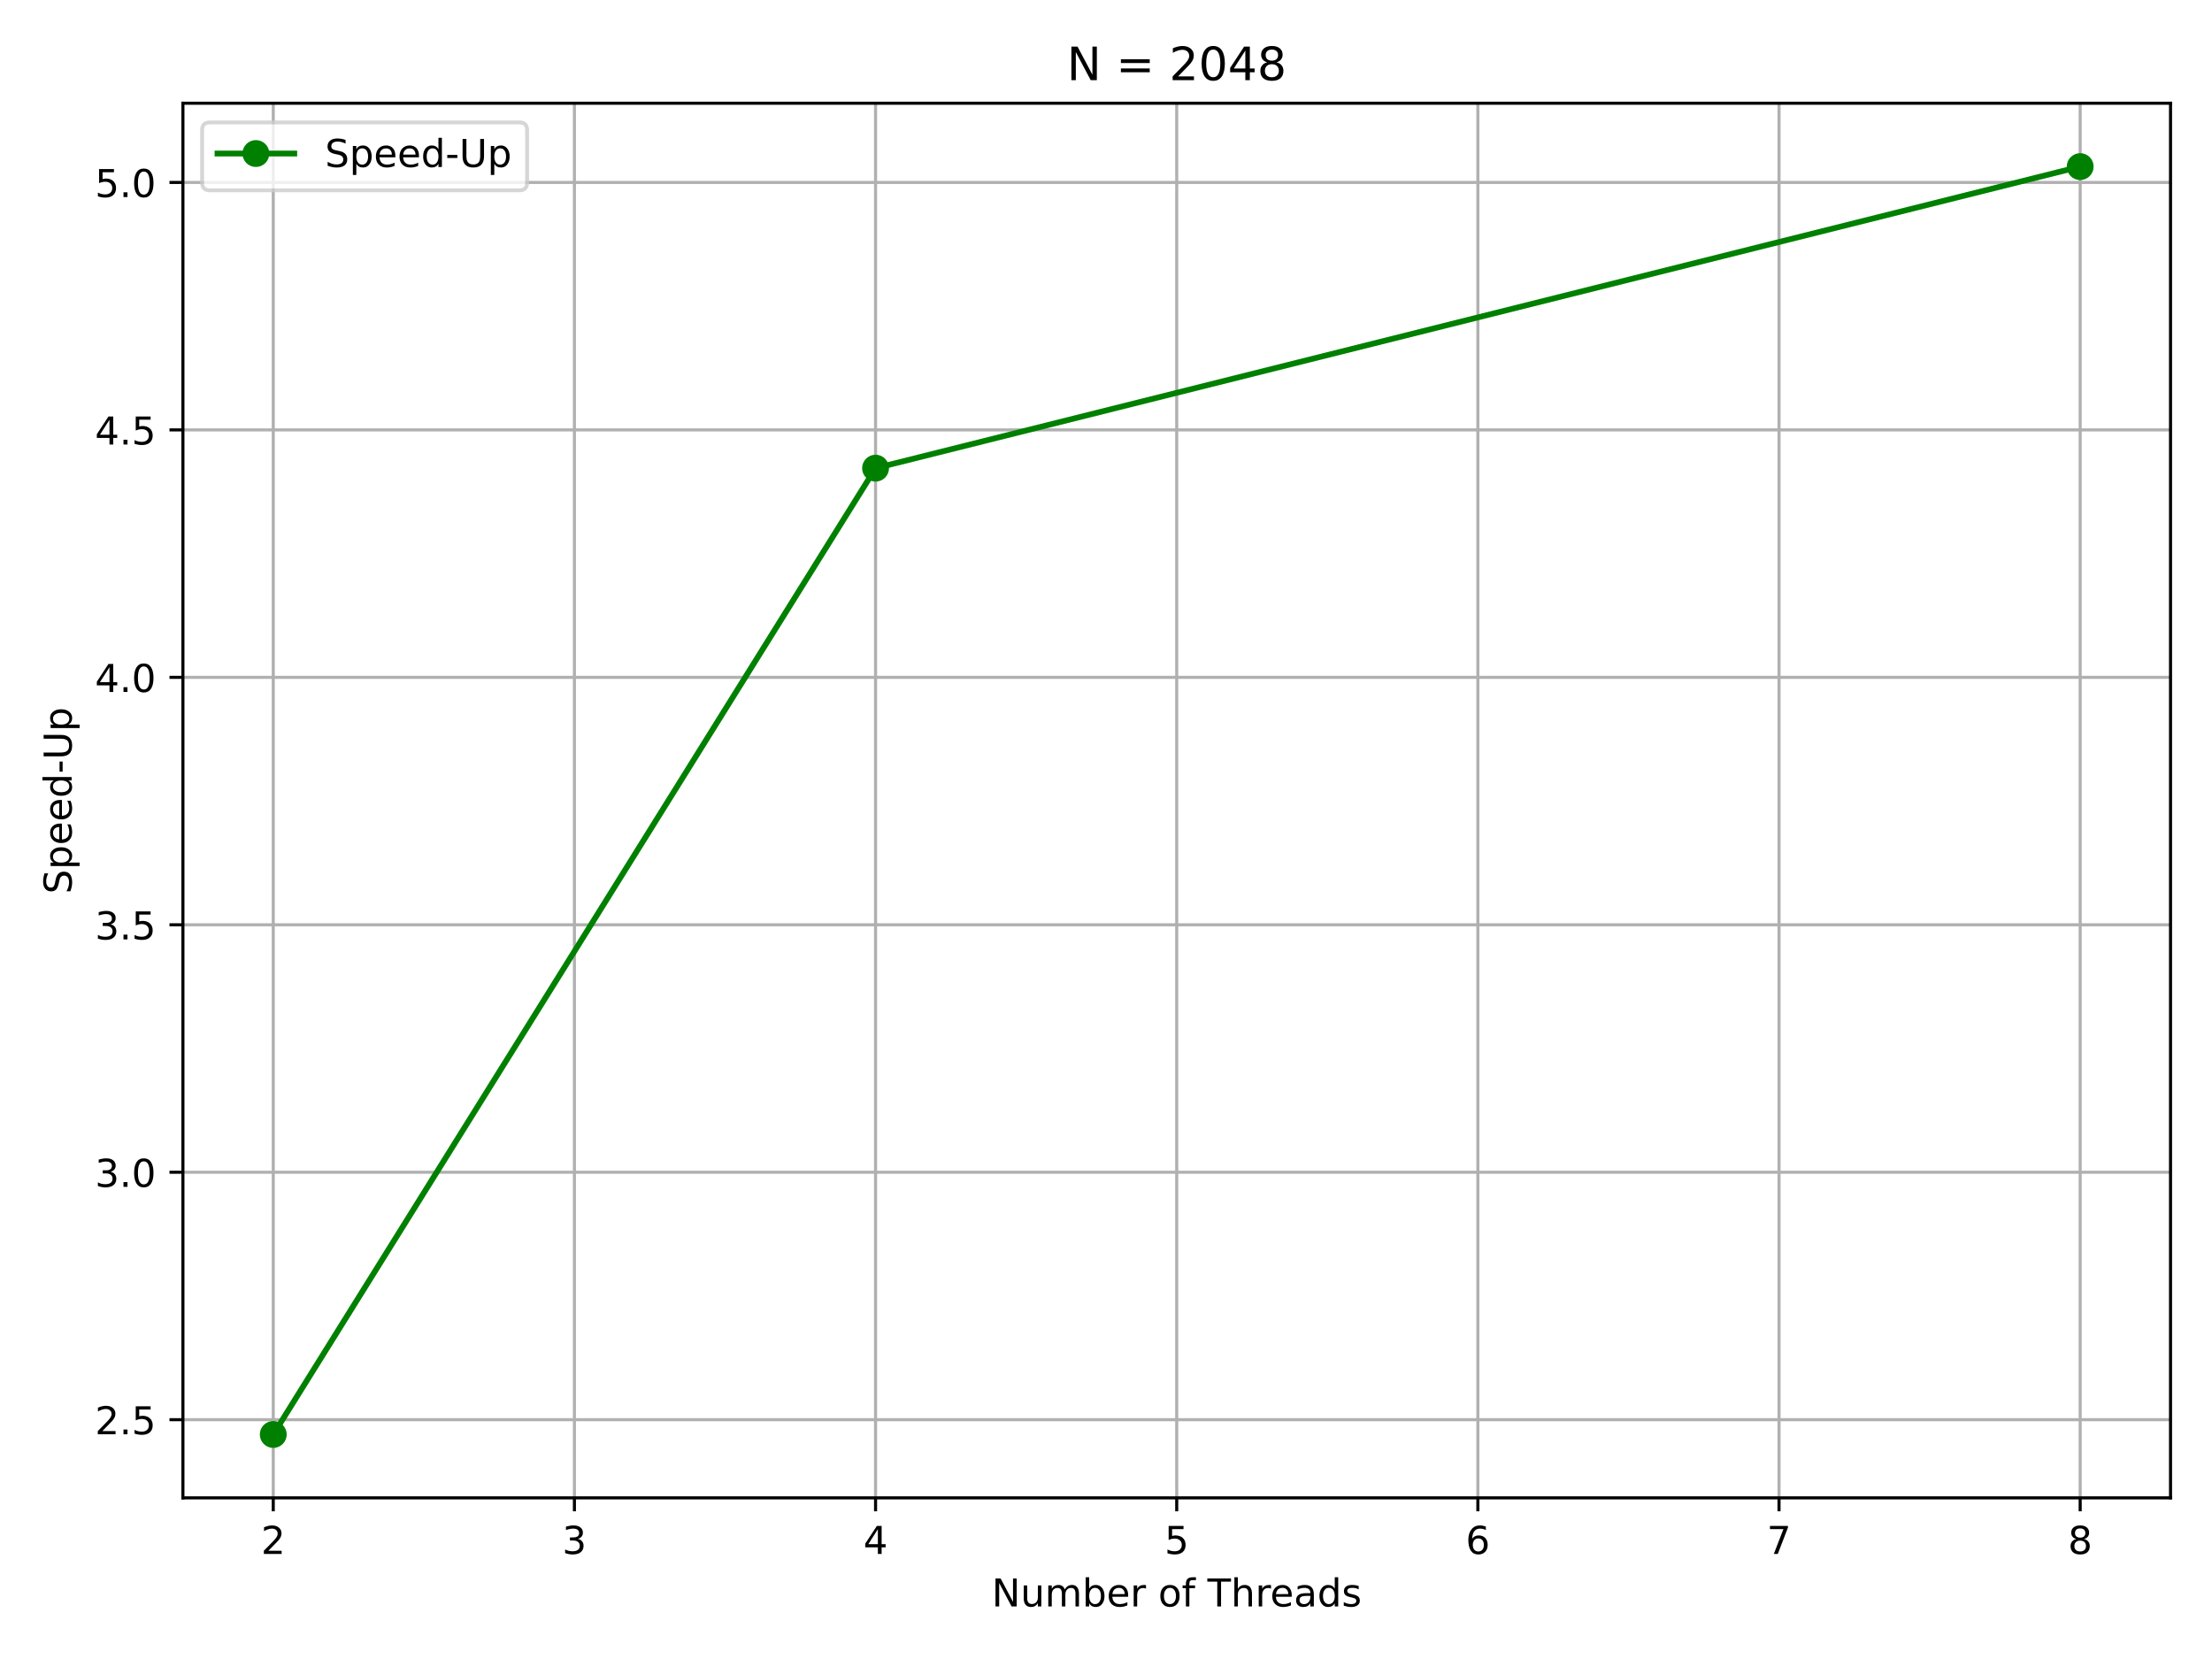
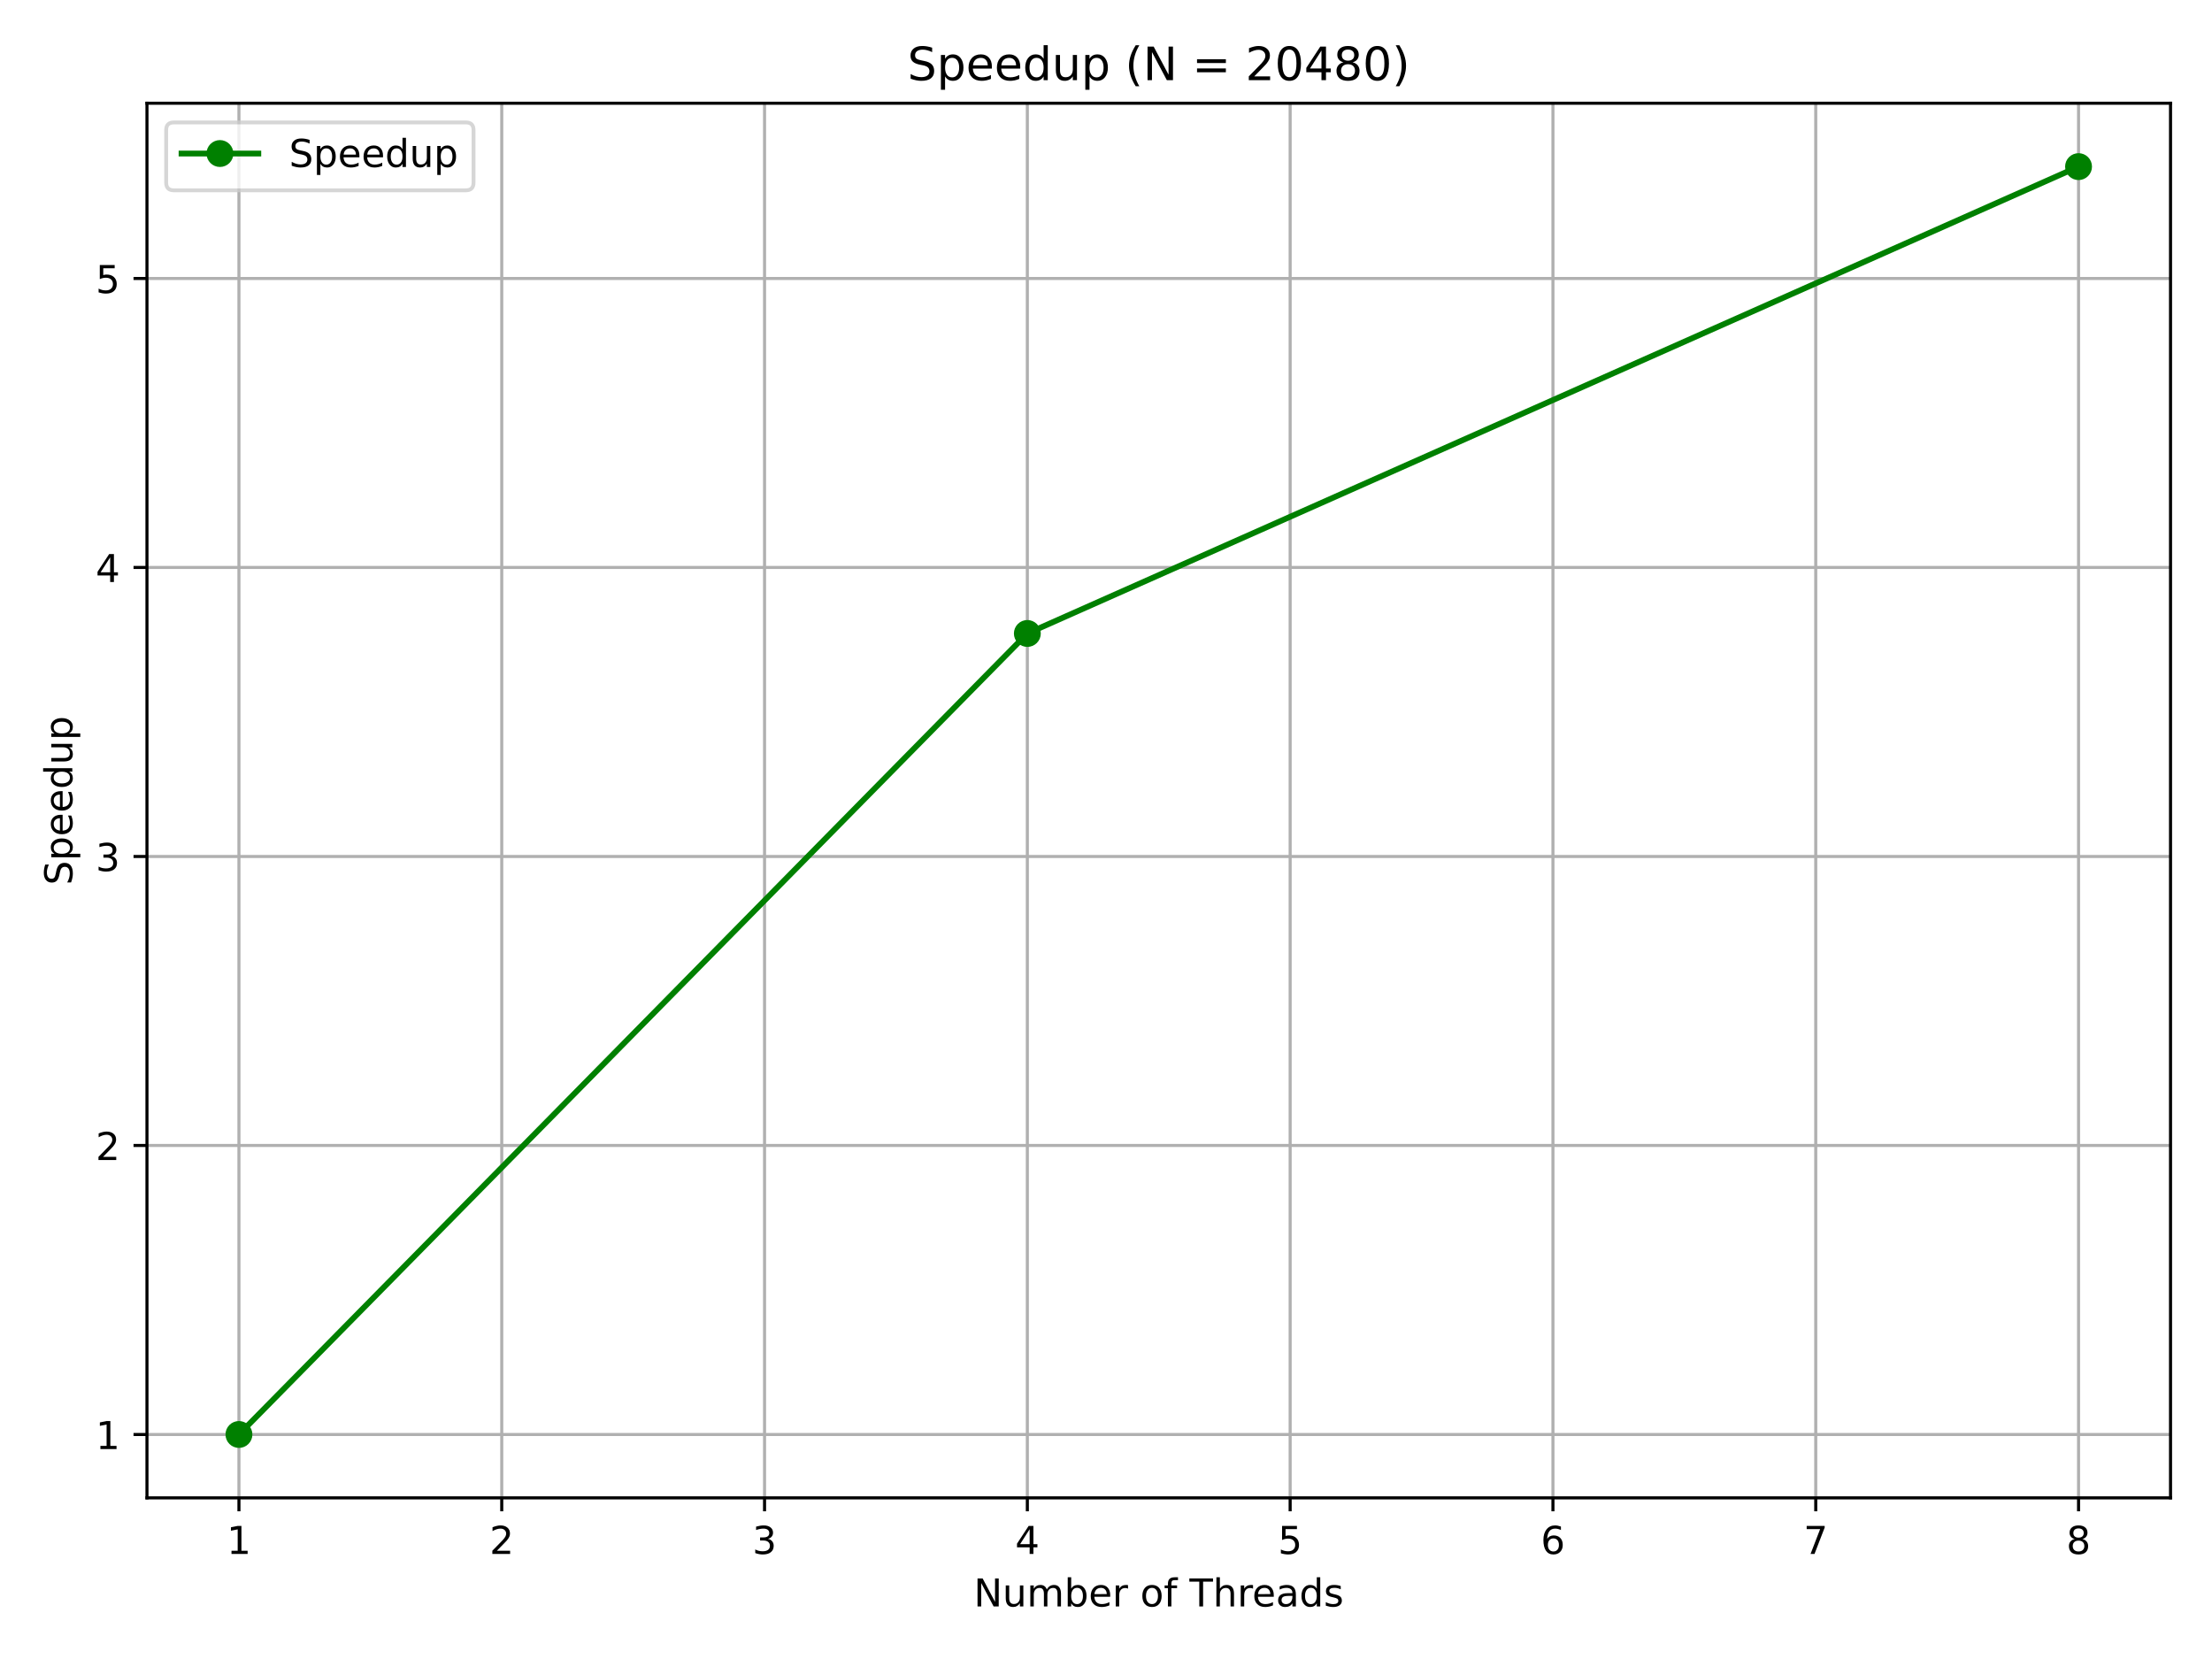
<svg xmlns="http://www.w3.org/2000/svg" xmlns:xlink="http://www.w3.org/1999/xlink" width="576pt" height="432pt" viewBox="0 0 576 432" version="1.1">
  <defs>
    <style type="text/css">*{stroke-linejoin: round; stroke-linecap: butt}</style>
  </defs>
  <g id="figure_1">
    <g id="patch_1">
      <path d="M 0 432  L 576 432  L 576 0  L 0 0  z " style="fill: #ffffff" />
    </g>
    <g id="axes_1">
      <g id="patch_2">
-         <path d="M 47.63 390.04  L 565.2 390.04  L 565.2 26.88  L 47.63 26.88  z " style="fill: #ffffff" />
+         <path d="M 38.27 390.04  L 565.2 390.04  L 565.2 26.88  L 38.27 26.88  z " style="fill: #ffffff" />
      </g>
      <g id="matplotlib.axis_1">
        <g id="xtick_1">
          <g id="line2d_1">
-             <path d="M 71.156 390.04  L 71.156 26.88  " clip-path="url(#pd45f4c0137)" style="fill: none; stroke: #b0b0b0; stroke-width: 0.8; stroke-linecap: square" />
+             <path d="M 62.221 390.04  L 62.221 26.88  " clip-path="url(#pe9b8598430)" style="fill: none; stroke: #b0b0b0; stroke-width: 0.8; stroke-linecap: square" />
          </g>
          <g id="line2d_2">
            <defs>
-               <path id="me1aa4db1c9" d="M 0 0  L 0 3.5  " style="stroke: #000000; stroke-width: 0.8" />
+               <path id="mf6dc84656e" d="M 0 0  L 0 3.5  " style="stroke: #000000; stroke-width: 0.8" />
            </defs>
            <g>
-               <use xlink:href="#me1aa4db1c9" x="71.156" y="390.04" style="stroke: #000000; stroke-width: 0.8" />
+               <use xlink:href="#mf6dc84656e" x="62.221" y="390.04" style="stroke: #000000; stroke-width: 0.8" />
            </g>
          </g>
          <g id="text_1">
-             <g transform="translate(67.97466 404.6384) scale(0.1 -0.1)">
-               <defs>
-                 <path id="DejaVuSans-32" d="M 1228 531  L 3431 531  L 3431 0  L 469 0  L 469 531  Q 828 903 1448 1529  Q 2069 2156 2228 2338  Q 2531 2678 2651 2914  Q 2772 3150 2772 3378  Q 2772 3750 2511 3984  Q 2250 4219 1831 4219  Q 1534 4219 1204 4116  Q 875 4013 500 3803  L 500 4441  Q 881 4594 1212 4672  Q 1544 4750 1819 4750  Q 2544 4750 2975 4387  Q 3406 4025 3406 3419  Q 3406 3131 3298 2873  Q 3191 2616 2906 2266  Q 2828 2175 2409 1742  Q 1991 1309 1228 531  z " transform="scale(0.015625)" />
-               </defs>
-               <use xlink:href="#DejaVuSans-32" />
+             <g transform="translate(59.04011 404.6384) scale(0.1 -0.1)">
+               <defs>
+                 <path id="DejaVuSans-31" d="M 794 531  L 1825 531  L 1825 4091  L 703 3866  L 703 4441  L 1819 4666  L 2450 4666  L 2450 531  L 3481 531  L 3481 0  L 794 0  L 794 531  z " transform="scale(0.015625)" />
+               </defs>
+               <use xlink:href="#DejaVuSans-31" />
            </g>
          </g>
        </g>
        <g id="xtick_2">
          <g id="line2d_3">
-             <path d="M 149.576 390.04  L 149.576 26.88  " clip-path="url(#pd45f4c0137)" style="fill: none; stroke: #b0b0b0; stroke-width: 0.8; stroke-linecap: square" />
+             <path d="M 130.654 390.04  L 130.654 26.88  " clip-path="url(#pe9b8598430)" style="fill: none; stroke: #b0b0b0; stroke-width: 0.8; stroke-linecap: square" />
          </g>
          <g id="line2d_4">
            <g>
-               <use xlink:href="#me1aa4db1c9" x="149.576" y="390.04" style="stroke: #000000; stroke-width: 0.8" />
+               <use xlink:href="#mf6dc84656e" x="130.654" y="390.04" style="stroke: #000000; stroke-width: 0.8" />
            </g>
          </g>
          <g id="text_2">
-             <g transform="translate(146.3944 404.6384) scale(0.1 -0.1)">
-               <defs>
-                 <path id="DejaVuSans-33" d="M 2597 2516  Q 3050 2419 3304 2112  Q 3559 1806 3559 1356  Q 3559 666 3084 287  Q 2609 -91 1734 -91  Q 1441 -91 1130 -33  Q 819 25 488 141  L 488 750  Q 750 597 1062 519  Q 1375 441 1716 441  Q 2309 441 2620 675  Q 2931 909 2931 1356  Q 2931 1769 2642 2001  Q 2353 2234 1838 2234  L 1294 2234  L 1294 2753  L 1863 2753  Q 2328 2753 2575 2939  Q 2822 3125 2822 3475  Q 2822 3834 2567 4026  Q 2313 4219 1838 4219  Q 1578 4219 1281 4162  Q 984 4106 628 3988  L 628 4550  Q 988 4650 1302 4700  Q 1616 4750 1894 4750  Q 2613 4750 3031 4423  Q 3450 4097 3450 3541  Q 3450 3153 3228 2886  Q 3006 2619 2597 2516  z " transform="scale(0.015625)" />
-               </defs>
-               <use xlink:href="#DejaVuSans-33" />
+             <g transform="translate(127.4726 404.6384) scale(0.1 -0.1)">
+               <defs>
+                 <path id="DejaVuSans-32" d="M 1228 531  L 3431 531  L 3431 0  L 469 0  L 469 531  Q 828 903 1448 1529  Q 2069 2156 2228 2338  Q 2531 2678 2651 2914  Q 2772 3150 2772 3378  Q 2772 3750 2511 3984  Q 2250 4219 1831 4219  Q 1534 4219 1204 4116  Q 875 4013 500 3803  L 500 4441  Q 881 4594 1212 4672  Q 1544 4750 1819 4750  Q 2544 4750 2975 4387  Q 3406 4025 3406 3419  Q 3406 3131 3298 2873  Q 3191 2616 2906 2266  Q 2828 2175 2409 1742  Q 1991 1309 1228 531  z " transform="scale(0.015625)" />
+               </defs>
+               <use xlink:href="#DejaVuSans-32" />
            </g>
          </g>
        </g>
        <g id="xtick_3">
          <g id="line2d_5">
-             <path d="M 227.995 390.04  L 227.995 26.88  " clip-path="url(#pd45f4c0137)" style="fill: none; stroke: #b0b0b0; stroke-width: 0.8; stroke-linecap: square" />
+             <path d="M 199.086 390.04  L 199.086 26.88  " clip-path="url(#pe9b8598430)" style="fill: none; stroke: #b0b0b0; stroke-width: 0.8; stroke-linecap: square" />
          </g>
          <g id="line2d_6">
            <g>
-               <use xlink:href="#me1aa4db1c9" x="227.995" y="390.04" style="stroke: #000000; stroke-width: 0.8" />
+               <use xlink:href="#mf6dc84656e" x="199.086" y="390.04" style="stroke: #000000; stroke-width: 0.8" />
            </g>
          </g>
          <g id="text_3">
-             <g transform="translate(224.8141 404.6384) scale(0.1 -0.1)">
-               <defs>
-                 <path id="DejaVuSans-34" d="M 2419 4116  L 825 1625  L 2419 1625  L 2419 4116  z M 2253 4666  L 3047 4666  L 3047 1625  L 3713 1625  L 3713 1100  L 3047 1100  L 3047 0  L 2419 0  L 2419 1100  L 313 1100  L 313 1709  L 2253 4666  z " transform="scale(0.015625)" />
-               </defs>
-               <use xlink:href="#DejaVuSans-34" />
+             <g transform="translate(195.905 404.6384) scale(0.1 -0.1)">
+               <defs>
+                 <path id="DejaVuSans-33" d="M 2597 2516  Q 3050 2419 3304 2112  Q 3559 1806 3559 1356  Q 3559 666 3084 287  Q 2609 -91 1734 -91  Q 1441 -91 1130 -33  Q 819 25 488 141  L 488 750  Q 750 597 1062 519  Q 1375 441 1716 441  Q 2309 441 2620 675  Q 2931 909 2931 1356  Q 2931 1769 2642 2001  Q 2353 2234 1838 2234  L 1294 2234  L 1294 2753  L 1863 2753  Q 2328 2753 2575 2939  Q 2822 3125 2822 3475  Q 2822 3834 2567 4026  Q 2313 4219 1838 4219  Q 1578 4219 1281 4162  Q 984 4106 628 3988  L 628 4550  Q 988 4650 1302 4700  Q 1616 4750 1894 4750  Q 2613 4750 3031 4423  Q 3450 4097 3450 3541  Q 3450 3153 3228 2886  Q 3006 2619 2597 2516  z " transform="scale(0.015625)" />
+               </defs>
+               <use xlink:href="#DejaVuSans-33" />
            </g>
          </g>
        </g>
        <g id="xtick_4">
          <g id="line2d_7">
-             <path d="M 306.415 390.04  L 306.415 26.88  " clip-path="url(#pd45f4c0137)" style="fill: none; stroke: #b0b0b0; stroke-width: 0.8; stroke-linecap: square" />
+             <path d="M 267.519 390.04  L 267.519 26.88  " clip-path="url(#pe9b8598430)" style="fill: none; stroke: #b0b0b0; stroke-width: 0.8; stroke-linecap: square" />
          </g>
          <g id="line2d_8">
            <g>
-               <use xlink:href="#me1aa4db1c9" x="306.415" y="390.04" style="stroke: #000000; stroke-width: 0.8" />
+               <use xlink:href="#mf6dc84656e" x="267.519" y="390.04" style="stroke: #000000; stroke-width: 0.8" />
            </g>
          </g>
          <g id="text_4">
-             <g transform="translate(303.2337 404.6384) scale(0.1 -0.1)">
-               <defs>
-                 <path id="DejaVuSans-35" d="M 691 4666  L 3169 4666  L 3169 4134  L 1269 4134  L 1269 2991  Q 1406 3038 1543 3061  Q 1681 3084 1819 3084  Q 2600 3084 3056 2656  Q 3513 2228 3513 1497  Q 3513 744 3044 326  Q 2575 -91 1722 -91  Q 1428 -91 1123 -41  Q 819 9 494 109  L 494 744  Q 775 591 1075 516  Q 1375 441 1709 441  Q 2250 441 2565 725  Q 2881 1009 2881 1497  Q 2881 1984 2565 2268  Q 2250 2553 1709 2553  Q 1456 2553 1204 2497  Q 953 2441 691 2322  L 691 4666  z " transform="scale(0.015625)" />
-               </defs>
-               <use xlink:href="#DejaVuSans-35" />
+             <g transform="translate(264.3375 404.6384) scale(0.1 -0.1)">
+               <defs>
+                 <path id="DejaVuSans-34" d="M 2419 4116  L 825 1625  L 2419 1625  L 2419 4116  z M 2253 4666  L 3047 4666  L 3047 1625  L 3713 1625  L 3713 1100  L 3047 1100  L 3047 0  L 2419 0  L 2419 1100  L 313 1100  L 313 1709  L 2253 4666  z " transform="scale(0.015625)" />
+               </defs>
+               <use xlink:href="#DejaVuSans-34" />
            </g>
          </g>
        </g>
        <g id="xtick_5">
          <g id="line2d_9">
-             <path d="M 384.835 390.04  L 384.835 26.88  " clip-path="url(#pd45f4c0137)" style="fill: none; stroke: #b0b0b0; stroke-width: 0.8; stroke-linecap: square" />
+             <path d="M 335.951 390.04  L 335.951 26.88  " clip-path="url(#pe9b8598430)" style="fill: none; stroke: #b0b0b0; stroke-width: 0.8; stroke-linecap: square" />
          </g>
          <g id="line2d_10">
            <g>
-               <use xlink:href="#me1aa4db1c9" x="384.835" y="390.04" style="stroke: #000000; stroke-width: 0.8" />
+               <use xlink:href="#mf6dc84656e" x="335.951" y="390.04" style="stroke: #000000; stroke-width: 0.8" />
            </g>
          </g>
          <g id="text_5">
-             <g transform="translate(381.6534 404.6384) scale(0.1 -0.1)">
-               <defs>
-                 <path id="DejaVuSans-36" d="M 2113 2584  Q 1688 2584 1439 2293  Q 1191 2003 1191 1497  Q 1191 994 1439 701  Q 1688 409 2113 409  Q 2538 409 2786 701  Q 3034 994 3034 1497  Q 3034 2003 2786 2293  Q 2538 2584 2113 2584  z M 3366 4563  L 3366 3988  Q 3128 4100 2886 4159  Q 2644 4219 2406 4219  Q 1781 4219 1451 3797  Q 1122 3375 1075 2522  Q 1259 2794 1537 2939  Q 1816 3084 2150 3084  Q 2853 3084 3261 2657  Q 3669 2231 3669 1497  Q 3669 778 3244 343  Q 2819 -91 2113 -91  Q 1303 -91 875 529  Q 447 1150 447 2328  Q 447 3434 972 4092  Q 1497 4750 2381 4750  Q 2619 4750 2861 4703  Q 3103 4656 3366 4563  z " transform="scale(0.015625)" />
-               </defs>
-               <use xlink:href="#DejaVuSans-36" />
+             <g transform="translate(332.77 404.6384) scale(0.1 -0.1)">
+               <defs>
+                 <path id="DejaVuSans-35" d="M 691 4666  L 3169 4666  L 3169 4134  L 1269 4134  L 1269 2991  Q 1406 3038 1543 3061  Q 1681 3084 1819 3084  Q 2600 3084 3056 2656  Q 3513 2228 3513 1497  Q 3513 744 3044 326  Q 2575 -91 1722 -91  Q 1428 -91 1123 -41  Q 819 9 494 109  L 494 744  Q 775 591 1075 516  Q 1375 441 1709 441  Q 2250 441 2565 725  Q 2881 1009 2881 1497  Q 2881 1984 2565 2268  Q 2250 2553 1709 2553  Q 1456 2553 1204 2497  Q 953 2441 691 2322  L 691 4666  z " transform="scale(0.015625)" />
+               </defs>
+               <use xlink:href="#DejaVuSans-35" />
            </g>
          </g>
        </g>
        <g id="xtick_6">
          <g id="line2d_11">
-             <path d="M 463.254 390.04  L 463.254 26.88  " clip-path="url(#pd45f4c0137)" style="fill: none; stroke: #b0b0b0; stroke-width: 0.8; stroke-linecap: square" />
+             <path d="M 404.384 390.04  L 404.384 26.88  " clip-path="url(#pe9b8598430)" style="fill: none; stroke: #b0b0b0; stroke-width: 0.8; stroke-linecap: square" />
          </g>
          <g id="line2d_12">
            <g>
-               <use xlink:href="#me1aa4db1c9" x="463.254" y="390.04" style="stroke: #000000; stroke-width: 0.8" />
+               <use xlink:href="#mf6dc84656e" x="404.384" y="390.04" style="stroke: #000000; stroke-width: 0.8" />
            </g>
          </g>
          <g id="text_6">
-             <g transform="translate(460.0731 404.6384) scale(0.1 -0.1)">
-               <defs>
-                 <path id="DejaVuSans-37" d="M 525 4666  L 3525 4666  L 3525 4397  L 1831 0  L 1172 0  L 2766 4134  L 525 4134  L 525 4666  z " transform="scale(0.015625)" />
-               </defs>
-               <use xlink:href="#DejaVuSans-37" />
+             <g transform="translate(401.2025 404.6384) scale(0.1 -0.1)">
+               <defs>
+                 <path id="DejaVuSans-36" d="M 2113 2584  Q 1688 2584 1439 2293  Q 1191 2003 1191 1497  Q 1191 994 1439 701  Q 1688 409 2113 409  Q 2538 409 2786 701  Q 3034 994 3034 1497  Q 3034 2003 2786 2293  Q 2538 2584 2113 2584  z M 3366 4563  L 3366 3988  Q 3128 4100 2886 4159  Q 2644 4219 2406 4219  Q 1781 4219 1451 3797  Q 1122 3375 1075 2522  Q 1259 2794 1537 2939  Q 1816 3084 2150 3084  Q 2853 3084 3261 2657  Q 3669 2231 3669 1497  Q 3669 778 3244 343  Q 2819 -91 2113 -91  Q 1303 -91 875 529  Q 447 1150 447 2328  Q 447 3434 972 4092  Q 1497 4750 2381 4750  Q 2619 4750 2861 4703  Q 3103 4656 3366 4563  z " transform="scale(0.015625)" />
+               </defs>
+               <use xlink:href="#DejaVuSans-36" />
            </g>
          </g>
        </g>
        <g id="xtick_7">
          <g id="line2d_13">
-             <path d="M 541.674 390.04  L 541.674 26.88  " clip-path="url(#pd45f4c0137)" style="fill: none; stroke: #b0b0b0; stroke-width: 0.8; stroke-linecap: square" />
+             <path d="M 472.816 390.04  L 472.816 26.88  " clip-path="url(#pe9b8598430)" style="fill: none; stroke: #b0b0b0; stroke-width: 0.8; stroke-linecap: square" />
          </g>
          <g id="line2d_14">
            <g>
-               <use xlink:href="#me1aa4db1c9" x="541.674" y="390.04" style="stroke: #000000; stroke-width: 0.8" />
+               <use xlink:href="#mf6dc84656e" x="472.816" y="390.04" style="stroke: #000000; stroke-width: 0.8" />
            </g>
          </g>
          <g id="text_7">
-             <g transform="translate(538.4928 404.6384) scale(0.1 -0.1)">
+             <g transform="translate(469.6349 404.6384) scale(0.1 -0.1)">
+               <defs>
+                 <path id="DejaVuSans-37" d="M 525 4666  L 3525 4666  L 3525 4397  L 1831 0  L 1172 0  L 2766 4134  L 525 4134  L 525 4666  z " transform="scale(0.015625)" />
+               </defs>
+               <use xlink:href="#DejaVuSans-37" />
+             </g>
+           </g>
+         </g>
+         <g id="xtick_8">
+           <g id="line2d_15">
+             <path d="M 541.249 390.04  L 541.249 26.88  " clip-path="url(#pe9b8598430)" style="fill: none; stroke: #b0b0b0; stroke-width: 0.8; stroke-linecap: square" />
+           </g>
+           <g id="line2d_16">
+             <g>
+               <use xlink:href="#mf6dc84656e" x="541.249" y="390.04" style="stroke: #000000; stroke-width: 0.8" />
+             </g>
+           </g>
+           <g id="text_8">
+             <g transform="translate(538.0674 404.6384) scale(0.1 -0.1)">
              <defs>
                <path id="DejaVuSans-38" d="M 2034 2216  Q 1584 2216 1326 1975  Q 1069 1734 1069 1313  Q 1069 891 1326 650  Q 1584 409 2034 409  Q 2484 409 2743 651  Q 3003 894 3003 1313  Q 3003 1734 2745 1975  Q 2488 2216 2034 2216  z M 1403 2484  Q 997 2584 770 2862  Q 544 3141 544 3541  Q 544 4100 942 4425  Q 1341 4750 2034 4750  Q 2731 4750 3128 4425  Q 3525 4100 3525 3541  Q 3525 3141 3298 2862  Q 3072 2584 2669 2484  Q 3125 2378 3379 2068  Q 3634 1759 3634 1313  Q 3634 634 3220 271  Q 2806 -91 2034 -91  Q 1263 -91 848 271  Q 434 634 434 1313  Q 434 1759 690 2068  Q 947 2378 1403 2484  z M 1172 3481  Q 1172 3119 1398 2916  Q 1625 2713 2034 2713  Q 2441 2713 2670 2916  Q 2900 3119 2900 3481  Q 2900 3844 2670 4047  Q 2441 4250 2034 4250  Q 1625 4250 1398 4047  Q 1172 3844 1172 3481  z " transform="scale(0.015625)" />
              </defs>
              <use xlink:href="#DejaVuSans-38" />
            </g>
          </g>
        </g>
-         <g id="text_8">
-           <g transform="translate(258.2462 418.3166) scale(0.1 -0.1)">
+         <g id="text_9">
+           <g transform="translate(253.5662 418.3166) scale(0.1 -0.1)">
            <defs>
              <path id="DejaVuSans-4e" d="M 628 4666  L 1478 4666  L 3547 763  L 3547 4666  L 4159 4666  L 4159 0  L 3309 0  L 1241 3903  L 1241 0  L 628 0  L 628 4666  z " transform="scale(0.015625)" />
              <path id="DejaVuSans-75" d="M 544 1381  L 544 3500  L 1119 3500  L 1119 1403  Q 1119 906 1312 657  Q 1506 409 1894 409  Q 2359 409 2629 706  Q 2900 1003 2900 1516  L 2900 3500  L 3475 3500  L 3475 0  L 2900 0  L 2900 538  Q 2691 219 2414 64  Q 2138 -91 1772 -91  Q 1169 -91 856 284  Q 544 659 544 1381  z M 1991 3584  L 1991 3584  z " transform="scale(0.015625)" />
              <path id="DejaVuSans-6d" d="M 3328 2828  Q 3544 3216 3844 3400  Q 4144 3584 4550 3584  Q 5097 3584 5394 3201  Q 5691 2819 5691 2113  L 5691 0  L 5113 0  L 5113 2094  Q 5113 2597 4934 2840  Q 4756 3084 4391 3084  Q 3944 3084 3684 2787  Q 3425 2491 3425 1978  L 3425 0  L 2847 0  L 2847 2094  Q 2847 2600 2669 2842  Q 2491 3084 2119 3084  Q 1678 3084 1418 2786  Q 1159 2488 1159 1978  L 1159 0  L 581 0  L 581 3500  L 1159 3500  L 1159 2956  Q 1356 3278 1631 3431  Q 1906 3584 2284 3584  Q 2666 3584 2933 3390  Q 3200 3197 3328 2828  z " transform="scale(0.015625)" />
              <path id="DejaVuSans-62" d="M 3116 1747  Q 3116 2381 2855 2742  Q 2594 3103 2138 3103  Q 1681 3103 1420 2742  Q 1159 2381 1159 1747  Q 1159 1113 1420 752  Q 1681 391 2138 391  Q 2594 391 2855 752  Q 3116 1113 3116 1747  z M 1159 2969  Q 1341 3281 1617 3432  Q 1894 3584 2278 3584  Q 2916 3584 3314 3078  Q 3713 2572 3713 1747  Q 3713 922 3314 415  Q 2916 -91 2278 -91  Q 1894 -91 1617 61  Q 1341 213 1159 525  L 1159 0  L 581 0  L 581 4863  L 1159 4863  L 1159 2969  z " transform="scale(0.015625)" />
              <path id="DejaVuSans-65" d="M 3597 1894  L 3597 1613  L 953 1613  Q 991 1019 1311 708  Q 1631 397 2203 397  Q 2534 397 2845 478  Q 3156 559 3463 722  L 3463 178  Q 3153 47 2828 -22  Q 2503 -91 2169 -91  Q 1331 -91 842 396  Q 353 884 353 1716  Q 353 2575 817 3079  Q 1281 3584 2069 3584  Q 2775 3584 3186 3129  Q 3597 2675 3597 1894  z M 3022 2063  Q 3016 2534 2758 2815  Q 2500 3097 2075 3097  Q 1594 3097 1305 2825  Q 1016 2553 972 2059  L 3022 2063  z " transform="scale(0.015625)" />
              <path id="DejaVuSans-72" d="M 2631 2963  Q 2534 3019 2420 3045  Q 2306 3072 2169 3072  Q 1681 3072 1420 2755  Q 1159 2438 1159 1844  L 1159 0  L 581 0  L 581 3500  L 1159 3500  L 1159 2956  Q 1341 3275 1631 3429  Q 1922 3584 2338 3584  Q 2397 3584 2469 3576  Q 2541 3569 2628 3553  L 2631 2963  z " transform="scale(0.015625)" />
              <path id="DejaVuSans-20" transform="scale(0.015625)" />
              <path id="DejaVuSans-6f" d="M 1959 3097  Q 1497 3097 1228 2736  Q 959 2375 959 1747  Q 959 1119 1226 758  Q 1494 397 1959 397  Q 2419 397 2687 759  Q 2956 1122 2956 1747  Q 2956 2369 2687 2733  Q 2419 3097 1959 3097  z M 1959 3584  Q 2709 3584 3137 3096  Q 3566 2609 3566 1747  Q 3566 888 3137 398  Q 2709 -91 1959 -91  Q 1206 -91 779 398  Q 353 888 353 1747  Q 353 2609 779 3096  Q 1206 3584 1959 3584  z " transform="scale(0.015625)" />
              <path id="DejaVuSans-66" d="M 2375 4863  L 2375 4384  L 1825 4384  Q 1516 4384 1395 4259  Q 1275 4134 1275 3809  L 1275 3500  L 2222 3500  L 2222 3053  L 1275 3053  L 1275 0  L 697 0  L 697 3053  L 147 3053  L 147 3500  L 697 3500  L 697 3744  Q 697 4328 969 4595  Q 1241 4863 1831 4863  L 2375 4863  z " transform="scale(0.015625)" />
              <path id="DejaVuSans-54" d="M -19 4666  L 3928 4666  L 3928 4134  L 2272 4134  L 2272 0  L 1638 0  L 1638 4134  L -19 4134  L -19 4666  z " transform="scale(0.015625)" />
              <path id="DejaVuSans-68" d="M 3513 2113  L 3513 0  L 2938 0  L 2938 2094  Q 2938 2591 2744 2837  Q 2550 3084 2163 3084  Q 1697 3084 1428 2787  Q 1159 2491 1159 1978  L 1159 0  L 581 0  L 581 4863  L 1159 4863  L 1159 2956  Q 1366 3272 1645 3428  Q 1925 3584 2291 3584  Q 2894 3584 3203 3211  Q 3513 2838 3513 2113  z " transform="scale(0.015625)" />
              <path id="DejaVuSans-61" d="M 2194 1759  Q 1497 1759 1228 1600  Q 959 1441 959 1056  Q 959 750 1161 570  Q 1363 391 1709 391  Q 2188 391 2477 730  Q 2766 1069 2766 1631  L 2766 1759  L 2194 1759  z M 3341 1997  L 3341 0  L 2766 0  L 2766 531  Q 2569 213 2275 61  Q 1981 -91 1556 -91  Q 1019 -91 701 211  Q 384 513 384 1019  Q 384 1609 779 1909  Q 1175 2209 1959 2209  L 2766 2209  L 2766 2266  Q 2766 2663 2505 2880  Q 2244 3097 1772 3097  Q 1472 3097 1187 3025  Q 903 2953 641 2809  L 641 3341  Q 956 3463 1253 3523  Q 1550 3584 1831 3584  Q 2591 3584 2966 3190  Q 3341 2797 3341 1997  z " transform="scale(0.015625)" />
              <path id="DejaVuSans-64" d="M 2906 2969  L 2906 4863  L 3481 4863  L 3481 0  L 2906 0  L 2906 525  Q 2725 213 2448 61  Q 2172 -91 1784 -91  Q 1150 -91 751 415  Q 353 922 353 1747  Q 353 2572 751 3078  Q 1150 3584 1784 3584  Q 2172 3584 2448 3432  Q 2725 3281 2906 2969  z M 947 1747  Q 947 1113 1208 752  Q 1469 391 1925 391  Q 2381 391 2643 752  Q 2906 1113 2906 1747  Q 2906 2381 2643 2742  Q 2381 3103 1925 3103  Q 1469 3103 1208 2742  Q 947 2381 947 1747  z " transform="scale(0.015625)" />
              <path id="DejaVuSans-73" d="M 2834 3397  L 2834 2853  Q 2591 2978 2328 3040  Q 2066 3103 1784 3103  Q 1356 3103 1142 2972  Q 928 2841 928 2578  Q 928 2378 1081 2264  Q 1234 2150 1697 2047  L 1894 2003  Q 2506 1872 2764 1633  Q 3022 1394 3022 966  Q 3022 478 2636 193  Q 2250 -91 1575 -91  Q 1294 -91 989 -36  Q 684 19 347 128  L 347 722  Q 666 556 975 473  Q 1284 391 1588 391  Q 1994 391 2212 530  Q 2431 669 2431 922  Q 2431 1156 2273 1281  Q 2116 1406 1581 1522  L 1381 1569  Q 847 1681 609 1914  Q 372 2147 372 2553  Q 372 3047 722 3315  Q 1072 3584 1716 3584  Q 2034 3584 2315 3537  Q 2597 3491 2834 3397  z " transform="scale(0.015625)" />
            </defs>
            <use xlink:href="#DejaVuSans-4e" />
            <use xlink:href="#DejaVuSans-75" x="74.805" />
            <use xlink:href="#DejaVuSans-6d" x="138.184" />
            <use xlink:href="#DejaVuSans-62" x="235.596" />
            <use xlink:href="#DejaVuSans-65" x="299.072" />
            <use xlink:href="#DejaVuSans-72" x="360.596" />
            <use xlink:href="#DejaVuSans-20" x="401.709" />
            <use xlink:href="#DejaVuSans-6f" x="433.496" />
            <use xlink:href="#DejaVuSans-66" x="494.678" />
            <use xlink:href="#DejaVuSans-20" x="529.883" />
            <use xlink:href="#DejaVuSans-54" x="561.67" />
            <use xlink:href="#DejaVuSans-68" x="622.754" />
            <use xlink:href="#DejaVuSans-72" x="686.133" />
            <use xlink:href="#DejaVuSans-65" x="724.996" />
            <use xlink:href="#DejaVuSans-61" x="786.52" />
            <use xlink:href="#DejaVuSans-64" x="847.799" />
            <use xlink:href="#DejaVuSans-73" x="911.275" />
          </g>
        </g>
      </g>
      <g id="matplotlib.axis_2">
        <g id="ytick_1">
-           <g id="line2d_15">
-             <path d="M 47.63 369.687  L 565.2 369.687  " clip-path="url(#pd45f4c0137)" style="fill: none; stroke: #b0b0b0; stroke-width: 0.8; stroke-linecap: square" />
-           </g>
-           <g id="line2d_16">
+           <g id="line2d_17">
+             <path d="M 38.27 373.533  L 565.2 373.533  " clip-path="url(#pe9b8598430)" style="fill: none; stroke: #b0b0b0; stroke-width: 0.8; stroke-linecap: square" />
+           </g>
+           <g id="line2d_18">
            <defs>
-               <path id="m06c8ae2a79" d="M 0 0  L -3.5 0  " style="stroke: #000000; stroke-width: 0.8" />
+               <path id="m16e7fb9e80" d="M 0 0  L -3.5 0  " style="stroke: #000000; stroke-width: 0.8" />
            </defs>
            <g>
-               <use xlink:href="#m06c8ae2a79" x="47.63" y="369.687" style="stroke: #000000; stroke-width: 0.8" />
-             </g>
-           </g>
-           <g id="text_9">
-             <g transform="translate(24.72687 373.4858) scale(0.1 -0.1)">
-               <defs>
-                 <path id="DejaVuSans-2e" d="M 684 794  L 1344 794  L 1344 0  L 684 0  L 684 794  z " transform="scale(0.015625)" />
-               </defs>
+               <use xlink:href="#m16e7fb9e80" x="38.27" y="373.533" style="stroke: #000000; stroke-width: 0.8" />
+             </g>
+           </g>
+           <g id="text_10">
+             <g transform="translate(24.9075 377.3319) scale(0.1 -0.1)">
+               <use xlink:href="#DejaVuSans-31" />
+             </g>
+           </g>
+         </g>
+         <g id="ytick_2">
+           <g id="line2d_19">
+             <path d="M 38.27 298.277  L 565.2 298.277  " clip-path="url(#pe9b8598430)" style="fill: none; stroke: #b0b0b0; stroke-width: 0.8; stroke-linecap: square" />
+           </g>
+           <g id="line2d_20">
+             <g>
+               <use xlink:href="#m16e7fb9e80" x="38.27" y="298.277" style="stroke: #000000; stroke-width: 0.8" />
+             </g>
+           </g>
+           <g id="text_11">
+             <g transform="translate(24.9075 302.0762) scale(0.1 -0.1)">
              <use xlink:href="#DejaVuSans-32" />
-               <use xlink:href="#DejaVuSans-2e" x="63.623" />
-               <use xlink:href="#DejaVuSans-35" x="95.41" />
-             </g>
-           </g>
-         </g>
-         <g id="ytick_2">
-           <g id="line2d_17">
-             <path d="M 47.63 305.252  L 565.2 305.252  " clip-path="url(#pd45f4c0137)" style="fill: none; stroke: #b0b0b0; stroke-width: 0.8; stroke-linecap: square" />
-           </g>
-           <g id="line2d_18">
-             <g>
-               <use xlink:href="#m06c8ae2a79" x="47.63" y="305.252" style="stroke: #000000; stroke-width: 0.8" />
-             </g>
-           </g>
-           <g id="text_10">
-             <g transform="translate(24.72687 309.0511) scale(0.1 -0.1)">
-               <defs>
-                 <path id="DejaVuSans-30" d="M 2034 4250  Q 1547 4250 1301 3770  Q 1056 3291 1056 2328  Q 1056 1369 1301 889  Q 1547 409 2034 409  Q 2525 409 2770 889  Q 3016 1369 3016 2328  Q 3016 3291 2770 3770  Q 2525 4250 2034 4250  z M 2034 4750  Q 2819 4750 3233 4129  Q 3647 3509 3647 2328  Q 3647 1150 3233 529  Q 2819 -91 2034 -91  Q 1250 -91 836 529  Q 422 1150 422 2328  Q 422 3509 836 4129  Q 1250 4750 2034 4750  z " transform="scale(0.015625)" />
-               </defs>
+             </g>
+           </g>
+         </g>
+         <g id="ytick_3">
+           <g id="line2d_21">
+             <path d="M 38.27 223.021  L 565.2 223.021  " clip-path="url(#pe9b8598430)" style="fill: none; stroke: #b0b0b0; stroke-width: 0.8; stroke-linecap: square" />
+           </g>
+           <g id="line2d_22">
+             <g>
+               <use xlink:href="#m16e7fb9e80" x="38.27" y="223.021" style="stroke: #000000; stroke-width: 0.8" />
+             </g>
+           </g>
+           <g id="text_12">
+             <g transform="translate(24.9075 226.8204) scale(0.1 -0.1)">
              <use xlink:href="#DejaVuSans-33" />
-               <use xlink:href="#DejaVuSans-2e" x="63.623" />
-               <use xlink:href="#DejaVuSans-30" x="95.41" />
-             </g>
-           </g>
-         </g>
-         <g id="ytick_3">
-           <g id="line2d_19">
-             <path d="M 47.63 240.817  L 565.2 240.817  " clip-path="url(#pd45f4c0137)" style="fill: none; stroke: #b0b0b0; stroke-width: 0.8; stroke-linecap: square" />
-           </g>
-           <g id="line2d_20">
-             <g>
-               <use xlink:href="#m06c8ae2a79" x="47.63" y="240.817" style="stroke: #000000; stroke-width: 0.8" />
-             </g>
-           </g>
-           <g id="text_11">
-             <g transform="translate(24.72687 244.6165) scale(0.1 -0.1)">
-               <use xlink:href="#DejaVuSans-33" />
-               <use xlink:href="#DejaVuSans-2e" x="63.623" />
-               <use xlink:href="#DejaVuSans-35" x="95.41" />
            </g>
          </g>
        </g>
        <g id="ytick_4">
-           <g id="line2d_21">
-             <path d="M 47.63 176.383  L 565.2 176.383  " clip-path="url(#pd45f4c0137)" style="fill: none; stroke: #b0b0b0; stroke-width: 0.8; stroke-linecap: square" />
-           </g>
-           <g id="line2d_22">
-             <g>
-               <use xlink:href="#m06c8ae2a79" x="47.63" y="176.383" style="stroke: #000000; stroke-width: 0.8" />
-             </g>
-           </g>
-           <g id="text_12">
-             <g transform="translate(24.72687 180.1818) scale(0.1 -0.1)">
+           <g id="line2d_23">
+             <path d="M 38.27 147.765  L 565.2 147.765  " clip-path="url(#pe9b8598430)" style="fill: none; stroke: #b0b0b0; stroke-width: 0.8; stroke-linecap: square" />
+           </g>
+           <g id="line2d_24">
+             <g>
+               <use xlink:href="#m16e7fb9e80" x="38.27" y="147.765" style="stroke: #000000; stroke-width: 0.8" />
+             </g>
+           </g>
+           <g id="text_13">
+             <g transform="translate(24.9075 151.5647) scale(0.1 -0.1)">
              <use xlink:href="#DejaVuSans-34" />
-               <use xlink:href="#DejaVuSans-2e" x="63.623" />
-               <use xlink:href="#DejaVuSans-30" x="95.41" />
            </g>
          </g>
        </g>
        <g id="ytick_5">
-           <g id="line2d_23">
-             <path d="M 47.63 111.948  L 565.2 111.948  " clip-path="url(#pd45f4c0137)" style="fill: none; stroke: #b0b0b0; stroke-width: 0.8; stroke-linecap: square" />
-           </g>
-           <g id="line2d_24">
-             <g>
-               <use xlink:href="#m06c8ae2a79" x="47.63" y="111.948" style="stroke: #000000; stroke-width: 0.8" />
-             </g>
-           </g>
-           <g id="text_13">
-             <g transform="translate(24.72687 115.7471) scale(0.1 -0.1)">
-               <use xlink:href="#DejaVuSans-34" />
-               <use xlink:href="#DejaVuSans-2e" x="63.623" />
-               <use xlink:href="#DejaVuSans-35" x="95.41" />
-             </g>
-           </g>
-         </g>
-         <g id="ytick_6">
          <g id="line2d_25">
-             <path d="M 47.63 47.513  L 565.2 47.513  " clip-path="url(#pd45f4c0137)" style="fill: none; stroke: #b0b0b0; stroke-width: 0.8; stroke-linecap: square" />
+             <path d="M 38.27 72.51  L 565.2 72.51  " clip-path="url(#pe9b8598430)" style="fill: none; stroke: #b0b0b0; stroke-width: 0.8; stroke-linecap: square" />
          </g>
          <g id="line2d_26">
            <g>
-               <use xlink:href="#m06c8ae2a79" x="47.63" y="47.513" style="stroke: #000000; stroke-width: 0.8" />
+               <use xlink:href="#m16e7fb9e80" x="38.27" y="72.51" style="stroke: #000000; stroke-width: 0.8" />
            </g>
          </g>
          <g id="text_14">
-             <g transform="translate(24.72687 51.31237) scale(0.1 -0.1)">
+             <g transform="translate(24.9075 76.30895) scale(0.1 -0.1)">
              <use xlink:href="#DejaVuSans-35" />
-               <use xlink:href="#DejaVuSans-2e" x="63.623" />
-               <use xlink:href="#DejaVuSans-30" x="95.41" />
            </g>
          </g>
        </g>
        <g id="text_15">
-           <g transform="translate(18.64719 232.7733) rotate(-90) scale(0.1 -0.1)">
+           <g transform="translate(18.82781 230.4787) rotate(-90) scale(0.1 -0.1)">
            <defs>
              <path id="DejaVuSans-53" d="M 3425 4513  L 3425 3897  Q 3066 4069 2747 4153  Q 2428 4238 2131 4238  Q 1616 4238 1336 4038  Q 1056 3838 1056 3469  Q 1056 3159 1242 3001  Q 1428 2844 1947 2747  L 2328 2669  Q 3034 2534 3370 2195  Q 3706 1856 3706 1288  Q 3706 609 3251 259  Q 2797 -91 1919 -91  Q 1588 -91 1214 -16  Q 841 59 441 206  L 441 856  Q 825 641 1194 531  Q 1563 422 1919 422  Q 2459 422 2753 634  Q 3047 847 3047 1241  Q 3047 1584 2836 1778  Q 2625 1972 2144 2069  L 1759 2144  Q 1053 2284 737 2584  Q 422 2884 422 3419  Q 422 4038 858 4394  Q 1294 4750 2059 4750  Q 2388 4750 2728 4690  Q 3069 4631 3425 4513  z " transform="scale(0.015625)" />
              <path id="DejaVuSans-70" d="M 1159 525  L 1159 -1331  L 581 -1331  L 581 3500  L 1159 3500  L 1159 2969  Q 1341 3281 1617 3432  Q 1894 3584 2278 3584  Q 2916 3584 3314 3078  Q 3713 2572 3713 1747  Q 3713 922 3314 415  Q 2916 -91 2278 -91  Q 1894 -91 1617 61  Q 1341 213 1159 525  z M 3116 1747  Q 3116 2381 2855 2742  Q 2594 3103 2138 3103  Q 1681 3103 1420 2742  Q 1159 2381 1159 1747  Q 1159 1113 1420 752  Q 1681 391 2138 391  Q 2594 391 2855 752  Q 3116 1113 3116 1747  z " transform="scale(0.015625)" />
-               <path id="DejaVuSans-2d" d="M 313 2009  L 1997 2009  L 1997 1497  L 313 1497  L 313 2009  z " transform="scale(0.015625)" />
-               <path id="DejaVuSans-55" d="M 556 4666  L 1191 4666  L 1191 1831  Q 1191 1081 1462 751  Q 1734 422 2344 422  Q 2950 422 3222 751  Q 3494 1081 3494 1831  L 3494 4666  L 4128 4666  L 4128 1753  Q 4128 841 3676 375  Q 3225 -91 2344 -91  Q 1459 -91 1007 375  Q 556 841 556 1753  L 556 4666  z " transform="scale(0.015625)" />
            </defs>
            <use xlink:href="#DejaVuSans-53" />
            <use xlink:href="#DejaVuSans-70" x="63.477" />
            <use xlink:href="#DejaVuSans-65" x="126.953" />
            <use xlink:href="#DejaVuSans-65" x="188.477" />
            <use xlink:href="#DejaVuSans-64" x="250" />
-             <use xlink:href="#DejaVuSans-2d" x="313.477" />
-             <use xlink:href="#DejaVuSans-55" x="349.561" />
-             <use xlink:href="#DejaVuSans-70" x="422.754" />
+             <use xlink:href="#DejaVuSans-75" x="313.477" />
+             <use xlink:href="#DejaVuSans-70" x="376.855" />
          </g>
        </g>
      </g>
      <g id="line2d_27">
-         <path d="M 71.156 373.533  L 227.995 121.911  L 541.674 43.387  " clip-path="url(#pd45f4c0137)" style="fill: none; stroke: #008000; stroke-width: 1.5; stroke-linecap: square" />
+         <path d="M 62.221 373.533  L 267.519 164.954  L 541.249 43.387  " clip-path="url(#pe9b8598430)" style="fill: none; stroke: #008000; stroke-width: 1.5; stroke-linecap: square" />
        <defs>
-           <path id="m5b9fd8e066" d="M 0 3  C 0.796 3 1.559 2.684 2.121 2.121  C 2.684 1.559 3 0.796 3 0  C 3 -0.796 2.684 -1.559 2.121 -2.121  C 1.559 -2.684 0.796 -3 0 -3  C -0.796 -3 -1.559 -2.684 -2.121 -2.121  C -2.684 -1.559 -3 -0.796 -3 0  C -3 0.796 -2.684 1.559 -2.121 2.121  C -1.559 2.684 -0.796 3 0 3  z " style="stroke: #008000" />
+           <path id="mbd976caef1" d="M 0 3  C 0.796 3 1.559 2.684 2.121 2.121  C 2.684 1.559 3 0.796 3 0  C 3 -0.796 2.684 -1.559 2.121 -2.121  C 1.559 -2.684 0.796 -3 0 -3  C -0.796 -3 -1.559 -2.684 -2.121 -2.121  C -2.684 -1.559 -3 -0.796 -3 0  C -3 0.796 -2.684 1.559 -2.121 2.121  C -1.559 2.684 -0.796 3 0 3  z " style="stroke: #008000" />
        </defs>
-         <g clip-path="url(#pd45f4c0137)">
-           <use xlink:href="#m5b9fd8e066" x="71.156" y="373.533" style="fill: #008000; stroke: #008000" />
-           <use xlink:href="#m5b9fd8e066" x="227.995" y="121.911" style="fill: #008000; stroke: #008000" />
-           <use xlink:href="#m5b9fd8e066" x="541.674" y="43.387" style="fill: #008000; stroke: #008000" />
+         <g clip-path="url(#pe9b8598430)">
+           <use xlink:href="#mbd976caef1" x="62.221" y="373.533" style="fill: #008000; stroke: #008000" />
+           <use xlink:href="#mbd976caef1" x="267.519" y="164.954" style="fill: #008000; stroke: #008000" />
+           <use xlink:href="#mbd976caef1" x="541.249" y="43.387" style="fill: #008000; stroke: #008000" />
        </g>
      </g>
      <g id="patch_3">
-         <path d="M 47.63 390.04  L 47.63 26.88  " style="fill: none; stroke: #000000; stroke-width: 0.8; stroke-linejoin: miter; stroke-linecap: square" />
+         <path d="M 38.27 390.04  L 38.27 26.88  " style="fill: none; stroke: #000000; stroke-width: 0.8; stroke-linejoin: miter; stroke-linecap: square" />
      </g>
      <g id="patch_4">
        <path d="M 565.2 390.04  L 565.2 26.88  " style="fill: none; stroke: #000000; stroke-width: 0.8; stroke-linejoin: miter; stroke-linecap: square" />
      </g>
      <g id="patch_5">
-         <path d="M 47.63 390.04  L 565.2 390.04  " style="fill: none; stroke: #000000; stroke-width: 0.8; stroke-linejoin: miter; stroke-linecap: square" />
+         <path d="M 38.27 390.04  L 565.2 390.04  " style="fill: none; stroke: #000000; stroke-width: 0.8; stroke-linejoin: miter; stroke-linecap: square" />
      </g>
      <g id="patch_6">
-         <path d="M 47.63 26.88  L 565.2 26.88  " style="fill: none; stroke: #000000; stroke-width: 0.8; stroke-linejoin: miter; stroke-linecap: square" />
+         <path d="M 38.27 26.88  L 565.2 26.88  " style="fill: none; stroke: #000000; stroke-width: 0.8; stroke-linejoin: miter; stroke-linecap: square" />
      </g>
      <g id="text_16">
-         <g transform="translate(277.8147 20.88) scale(0.12 -0.12)">
+         <g transform="translate(236.3059 20.88) scale(0.12 -0.12)">
          <defs>
+             <path id="DejaVuSans-28" d="M 1984 4856  Q 1566 4138 1362 3434  Q 1159 2731 1159 2009  Q 1159 1288 1364 580  Q 1569 -128 1984 -844  L 1484 -844  Q 1016 -109 783 600  Q 550 1309 550 2009  Q 550 2706 781 3412  Q 1013 4119 1484 4856  L 1984 4856  z " transform="scale(0.015625)" />
            <path id="DejaVuSans-3d" d="M 678 2906  L 4684 2906  L 4684 2381  L 678 2381  L 678 2906  z M 678 1631  L 4684 1631  L 4684 1100  L 678 1100  L 678 1631  z " transform="scale(0.015625)" />
+             <path id="DejaVuSans-30" d="M 2034 4250  Q 1547 4250 1301 3770  Q 1056 3291 1056 2328  Q 1056 1369 1301 889  Q 1547 409 2034 409  Q 2525 409 2770 889  Q 3016 1369 3016 2328  Q 3016 3291 2770 3770  Q 2525 4250 2034 4250  z M 2034 4750  Q 2819 4750 3233 4129  Q 3647 3509 3647 2328  Q 3647 1150 3233 529  Q 2819 -91 2034 -91  Q 1250 -91 836 529  Q 422 1150 422 2328  Q 422 3509 836 4129  Q 1250 4750 2034 4750  z " transform="scale(0.015625)" />
+             <path id="DejaVuSans-29" d="M 513 4856  L 1013 4856  Q 1481 4119 1714 3412  Q 1947 2706 1947 2009  Q 1947 1309 1714 600  Q 1481 -109 1013 -844  L 513 -844  Q 928 -128 1133 580  Q 1338 1288 1338 2009  Q 1338 2731 1133 3434  Q 928 4138 513 4856  z " transform="scale(0.015625)" />
          </defs>
-           <use xlink:href="#DejaVuSans-4e" />
-           <use xlink:href="#DejaVuSans-20" x="74.805" />
-           <use xlink:href="#DejaVuSans-3d" x="106.592" />
-           <use xlink:href="#DejaVuSans-20" x="190.381" />
-           <use xlink:href="#DejaVuSans-32" x="222.168" />
-           <use xlink:href="#DejaVuSans-30" x="285.791" />
-           <use xlink:href="#DejaVuSans-34" x="349.414" />
-           <use xlink:href="#DejaVuSans-38" x="413.037" />
+           <use xlink:href="#DejaVuSans-53" />
+           <use xlink:href="#DejaVuSans-70" x="63.477" />
+           <use xlink:href="#DejaVuSans-65" x="126.953" />
+           <use xlink:href="#DejaVuSans-65" x="188.477" />
+           <use xlink:href="#DejaVuSans-64" x="250" />
+           <use xlink:href="#DejaVuSans-75" x="313.477" />
+           <use xlink:href="#DejaVuSans-70" x="376.855" />
+           <use xlink:href="#DejaVuSans-20" x="440.332" />
+           <use xlink:href="#DejaVuSans-28" x="472.119" />
+           <use xlink:href="#DejaVuSans-4e" x="511.133" />
+           <use xlink:href="#DejaVuSans-20" x="585.938" />
+           <use xlink:href="#DejaVuSans-3d" x="617.725" />
+           <use xlink:href="#DejaVuSans-20" x="701.514" />
+           <use xlink:href="#DejaVuSans-32" x="733.301" />
+           <use xlink:href="#DejaVuSans-30" x="796.924" />
+           <use xlink:href="#DejaVuSans-34" x="860.547" />
+           <use xlink:href="#DejaVuSans-38" x="924.17" />
+           <use xlink:href="#DejaVuSans-30" x="987.793" />
+           <use xlink:href="#DejaVuSans-29" x="1051.416" />
        </g>
      </g>
      <g id="legend_1">
        <g id="patch_7">
-           <path d="M 54.63 49.558  L 135.257 49.558  Q 137.257 49.558 137.257 47.558  L 137.257 33.88  Q 137.257 31.88 135.257 31.88  L 54.63 31.88  Q 52.63 31.88 52.63 33.88  L 52.63 47.558  Q 52.63 49.558 54.63 49.558  z " style="fill: #ffffff; opacity: 0.8; stroke: #cccccc; stroke-linejoin: miter" />
+           <path d="M 45.27 49.558  L 121.308 49.558  Q 123.308 49.558 123.308 47.558  L 123.308 33.88  Q 123.308 31.88 121.308 31.88  L 45.27 31.88  Q 43.27 31.88 43.27 33.88  L 43.27 47.558  Q 43.27 49.558 45.27 49.558  z " style="fill: #ffffff; opacity: 0.8; stroke: #cccccc; stroke-linejoin: miter" />
        </g>
        <g id="line2d_28">
-           <path d="M 56.63 39.978  L 66.63 39.978  L 76.63 39.978  " style="fill: none; stroke: #008000; stroke-width: 1.5; stroke-linecap: square" />
+           <path d="M 47.27 39.978  L 57.27 39.978  L 67.27 39.978  " style="fill: none; stroke: #008000; stroke-width: 1.5; stroke-linecap: square" />
          <g>
-             <use xlink:href="#m5b9fd8e066" x="66.63" y="39.978" style="fill: #008000; stroke: #008000" />
+             <use xlink:href="#mbd976caef1" x="57.27" y="39.978" style="fill: #008000; stroke: #008000" />
          </g>
        </g>
        <g id="text_17">
-           <g transform="translate(84.63 43.47844) scale(0.1 -0.1)">
+           <g transform="translate(75.27 43.47844) scale(0.1 -0.1)">
            <use xlink:href="#DejaVuSans-53" />
            <use xlink:href="#DejaVuSans-70" x="63.477" />
            <use xlink:href="#DejaVuSans-65" x="126.953" />
            <use xlink:href="#DejaVuSans-65" x="188.477" />
            <use xlink:href="#DejaVuSans-64" x="250" />
-             <use xlink:href="#DejaVuSans-2d" x="313.477" />
-             <use xlink:href="#DejaVuSans-55" x="349.561" />
-             <use xlink:href="#DejaVuSans-70" x="422.754" />
+             <use xlink:href="#DejaVuSans-75" x="313.477" />
+             <use xlink:href="#DejaVuSans-70" x="376.855" />
          </g>
        </g>
      </g>
    </g>
  </g>
  <defs>
-     <clipPath id="pd45f4c0137">
-       <rect x="47.63" y="26.88" width="517.57" height="363.16" />
+     <clipPath id="pe9b8598430">
+       <rect x="38.27" y="26.88" width="526.93" height="363.16" />
    </clipPath>
  </defs>
</svg>
